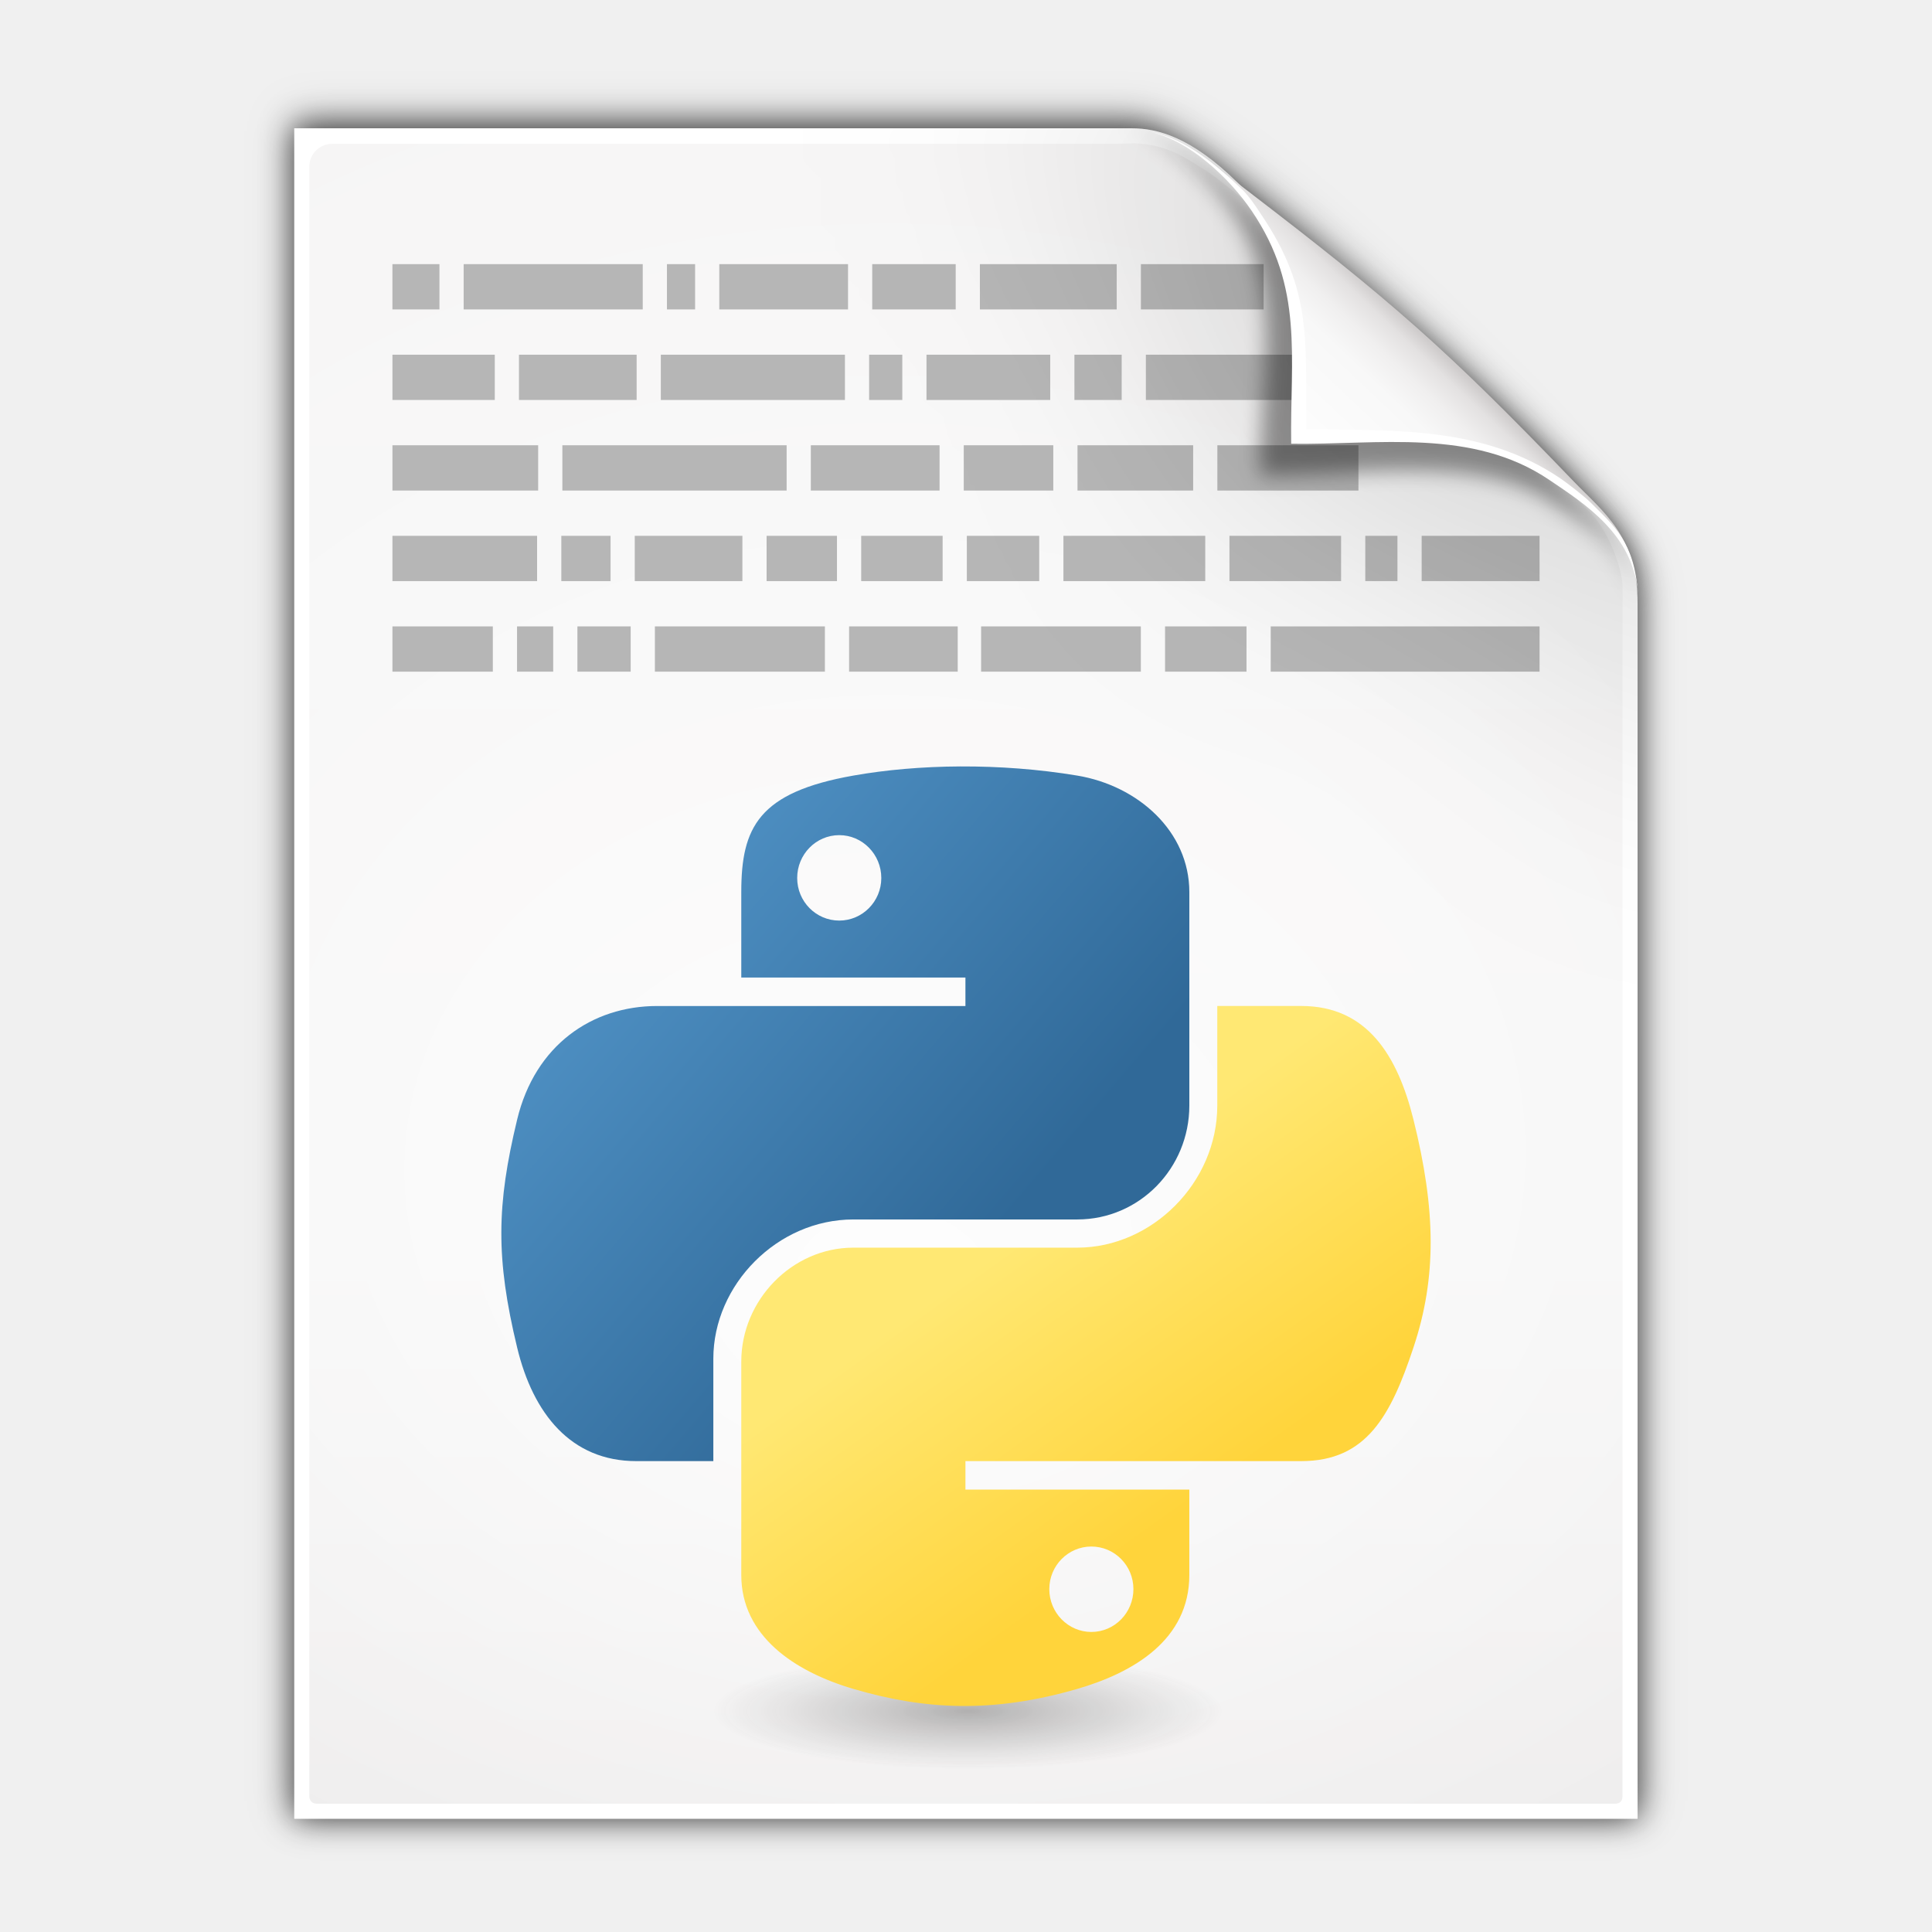
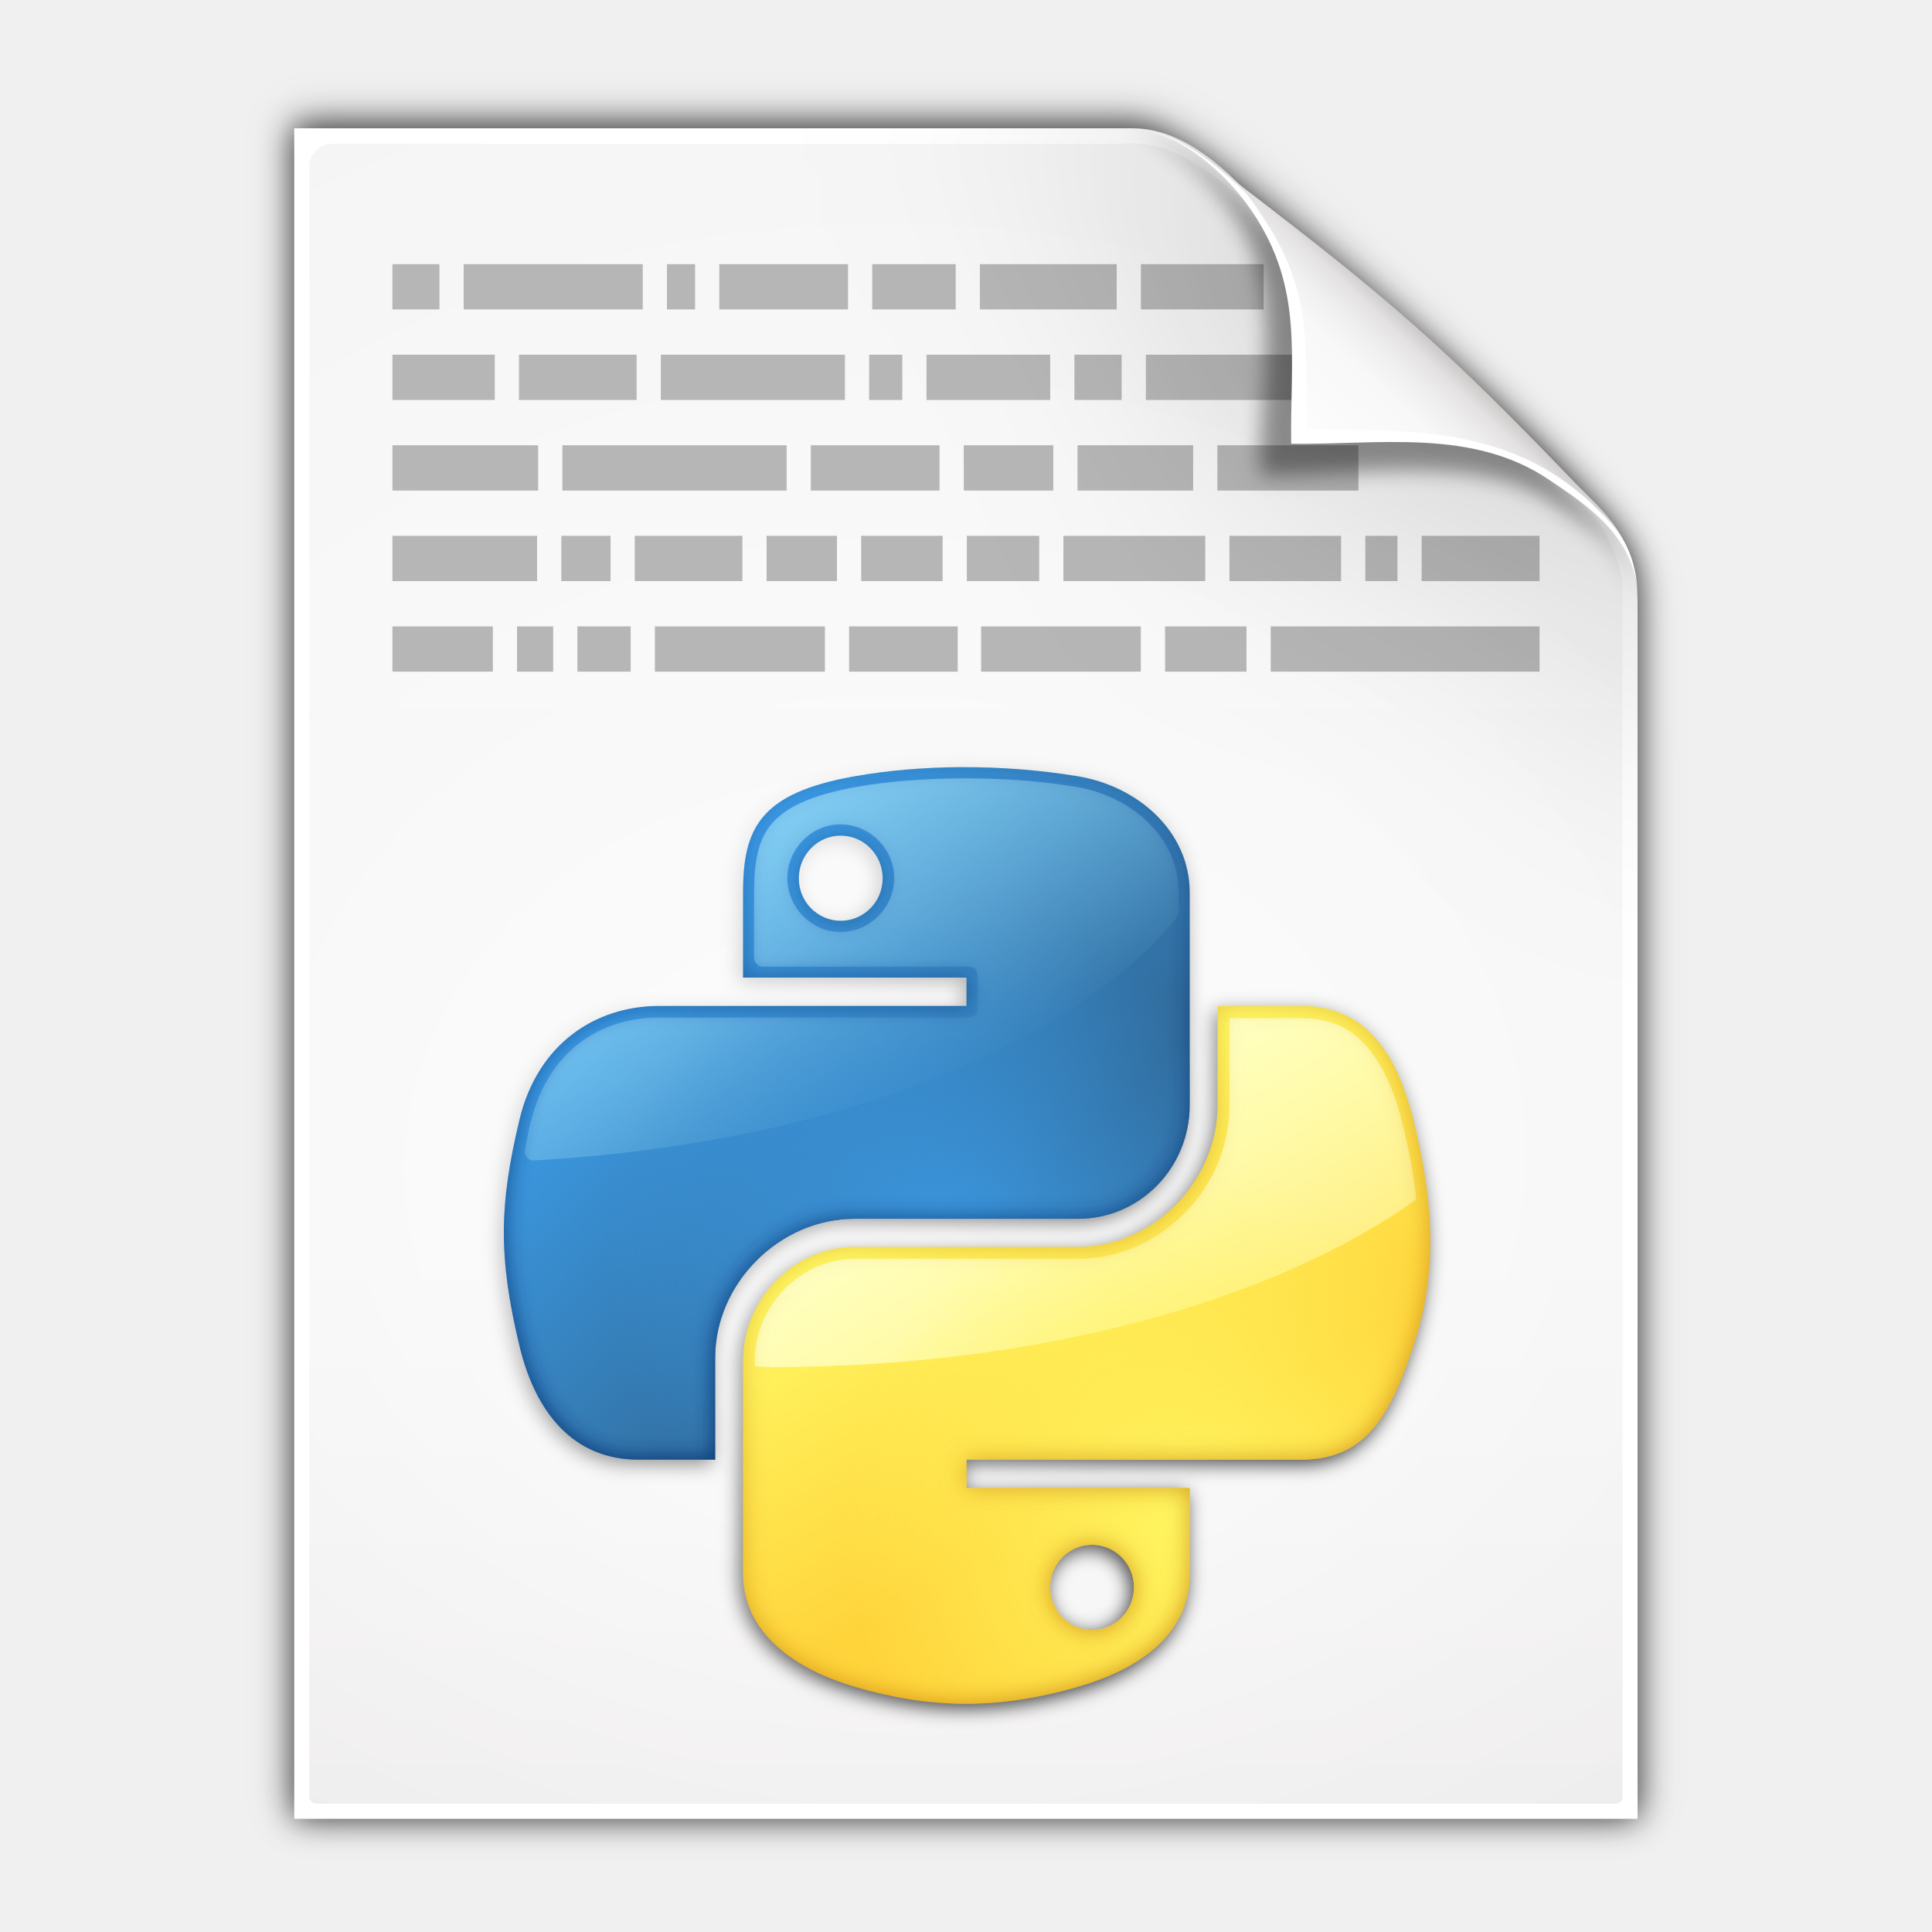
- <svg xmlns="http://www.w3.org/2000/svg" height="256" width="256">
+ <svg xmlns="http://www.w3.org/2000/svg" xmlns:xlink="http://www.w3.org/1999/xlink" height="256" width="256">
  <defs>
    <filter id="filter3834" color-interpolation-filters="sRGB" height="1.064" width="1.081" x="-.04" y="-.032">
      <feGaussianBlur stdDeviation="1.501" />
    </filter>
    <filter id="filter3826" color-interpolation-filters="sRGB" height="1.044" width="1.056" x="-.028" y="-.022">
      <feGaussianBlur stdDeviation="1.036" />
    </filter>
    <linearGradient id="linearGradient4524-4" gradientTransform="matrix(2 0 0 -2 -7.01182 257)" gradientUnits="userSpaceOnUse" x1="72" x2="72" y1="0" y2="116.401">
      <stop offset="0" stop-color="#eeecec" />
      <stop offset=".4" stop-color="#f4f4f4" />
      <stop offset="1" stop-color="#f6f5f5" />
    </linearGradient>
    <filter id="filter1164" color-interpolation-filters="sRGB" height="1.096" width="1.09" x="-.045" y="-.048">
      <feGaussianBlur stdDeviation=".65" />
    </filter>
    <radialGradient id="radialGradient5988-0" cx="64" cy="64.004" fx="63.793" fy="47.275" gradientTransform="matrix(3.368421 .1685904 .1377268 -2.751769 -103.4058 294.3265)" gradientUnits="userSpaceOnUse" r="47.5">
      <stop offset="0" stop-color="#fff" />
      <stop offset="1" stop-color="#fff" stop-opacity="0" />
    </radialGradient>
    <clipPath id="clipPath6093-7">
      <path d="m17 8-0 112h61.5c1.675 0 3.914-.565 7-3.6 8.87-8.725 16.24-13.852 23.499-21.176 2.441-2.463 3.001-4.471 3.001-6.724v-80.5z" />
    </clipPath>
    <filter id="filter6171-8" color-interpolation-filters="sRGB" height="2.022" width="1.956" x="-.478" y="-.511">
      <feGaussianBlur stdDeviation="10.141" />
    </filter>
    <linearGradient id="linearGradient3895-3" gradientTransform="matrix(2.023972 0 0 -2.023972 -.8029 246.9743)" gradientUnits="userSpaceOnUse" x1="86.738" x2="93.19" y1="93.621" y2="100.459">
      <stop offset="0" stop-color="#fcfcfc" />
      <stop offset=".523" stop-color="#f8f8f8" />
      <stop offset=".723" stop-color="#f0efef" />
      <stop offset=".89" stop-color="#e3e1e1" />
      <stop offset="1" stop-color="#cecbcb" />
    </linearGradient>
-     <radialGradient id="radialGradient1480" cx="61.519" cy="132.286" gradientTransform="matrix(.00000002 -.239947 1.054668 .00000038 -78.10943 134.154)" gradientUnits="userSpaceOnUse" r="29.037">
-       <stop offset="0" stop-opacity=".625" />
-       <stop offset="1" stop-color="#2f2f2f" stop-opacity="0" />
-     </radialGradient>
-     <linearGradient id="linearGradient1478" gradientTransform="matrix(.562541 0 0 .567972 -9.399749 -5.305317)" gradientUnits="userSpaceOnUse" x1="26.649" x2="135.665" y1="20.604" y2="114.398">
-       <stop offset="0" stop-color="#5a9fd4" />
+     <linearGradient id="linearGradient4104" gradientUnits="userSpaceOnUse" x1="184.255" x2="150.101" y1="90.566" y2="47.256">
+       <stop offset="0" />
+       <stop offset="1" stop-opacity="0" />
+     </linearGradient>
+     <filter id="filter3866" height="1.049" width="1.05" x="-.025" y="-.025">
+       <feGaussianBlur stdDeviation=".423" />
+     </filter>
+     <linearGradient id="linearGradient4106" gradientTransform="matrix(.2070729 0 0 .209072 138.5223 41.50698)" gradientUnits="userSpaceOnUse" x1="61.256" x2="135.665" y1="40.7" y2="114.398">
+       <stop offset="0" stop-color="#3ea3f0" />
      <stop offset="1" stop-color="#306998" />
    </linearGradient>
-     <linearGradient id="linearGradient1475" gradientTransform="matrix(.562541 0 0 .567972 -9.399749 -5.305317)" gradientUnits="userSpaceOnUse" x1="150.961" x2="112.031" y1="192.352" y2="137.273">
+     <linearGradient id="linearGradient4108" gradientTransform="matrix(.2070729 0 0 .209072 138.5223 41.50698)" gradientUnits="userSpaceOnUse" x1="150.468" x2="115.653" y1="175.342" y2="114.554">
      <stop offset="0" stop-color="#ffd43b" />
-       <stop offset="1" stop-color="#ffe873" />
+       <stop offset="1" stop-color="#fff762" />
    </linearGradient>
+     <linearGradient id="linearGradient4110" gradientUnits="userSpaceOnUse" x1="159.143" x2="173.467" y1="29.939" y2="54.75">
+       <stop offset="0" stop-color="#c3fbff" />
+       <stop offset="1" stop-color="#c3fbff" stop-opacity="0" />
+     </linearGradient>
+     <linearGradient id="linearGradient4112" gradientUnits="userSpaceOnUse" x1="172.794" x2="185.519" y1="57.942" y2="79.982">
+       <stop offset="0" stop-color="#ffffc3" />
+       <stop offset="1" stop-color="#ffffc3" stop-opacity="0" />
+     </linearGradient>
+     <radialGradient id="radialGradient4114" cx="163.687" cy="67.546" gradientTransform="matrix(1 0 0 1.009732 0 -.594699)" gradientUnits="userSpaceOnUse" r="15.146" xlink:href="#linearGradient3910" />
+     <linearGradient id="linearGradient3910">
+       <stop offset="0" stop-color="#3c9ae3" />
+       <stop offset="1" stop-color="#3c9ae3" stop-opacity="0" />
+     </linearGradient>
+     <radialGradient id="radialGradient4116" cx="174.282" cy="78.914" gradientTransform="matrix(1 0 0 1.015407 0 -1.105852)" gradientUnits="userSpaceOnUse" r="15.177" xlink:href="#linearGradient3920" />
+     <linearGradient id="linearGradient3920">
+       <stop offset="0" stop-color="#fff660" />
+       <stop offset="1" stop-color="#fff660" stop-opacity="0" />
+     </linearGradient>
+     <linearGradient id="linearGradient4118" gradientUnits="userSpaceOnUse" x1="260.324" x2="260.324" y1="74.543" y2="35.284">
+       <stop offset="0" stop-color="#00296b" />
+       <stop offset="1" stop-color="#00296b" stop-opacity="0" />
+     </linearGradient>
+     <clipPath id="clipPath3978">
+       <path d="m261.006 45.815c-1.687.008-3.299.152-4.716.403-4.177.738-4.935 2.282-4.935 5.13v3.762h9.87v1.254h-9.87-3.704c-2.868 0-5.38 1.724-6.166 5.004-.906 3.759-.946 6.105 0 10.031.702 2.922 2.377 5.004 5.245 5.004h3.393v-4.509c0-3.258 2.819-6.131 6.166-6.131h9.858c2.744 0 4.935-2.259 4.935-5.015v-9.398c0-2.675-2.256-4.684-4.935-5.13-1.695-.282-3.455-.41-5.142-.403zm-5.337 3.025c1.019 0 1.852.846 1.852 1.887 0 1.037-.833 1.875-1.852 1.875-1.023 0-1.852-.838-1.852-1.875 0-1.04.829-1.887 1.852-1.887z" />
+     </clipPath>
+     <radialGradient cx="163.687" cy="67.546" gradientTransform="matrix(1 0 0 1.009732 96.75 -.594699)" gradientUnits="userSpaceOnUse" r="15.146" xlink:href="#linearGradient3910" />
+     <filter id="filter4016" height="1.048" width="1.051" x="-.025" y="-.024">
+       <feGaussianBlur stdDeviation=".425" />
+     </filter>
+     <linearGradient id="linearGradient4120" gradientUnits="userSpaceOnUse" x1="269.48" x2="250.102" y1="84.024" y2="50.461">
+       <stop offset="0" stop-color="#bd7200" />
+       <stop offset="1" stop-color="#bd7200" stop-opacity="0" />
+     </linearGradient>
+     <clipPath id="clipPath4058">
+       <path d="m272.314 56.363v4.383c0 3.398-2.881 6.258-6.166 6.258h-9.858c-2.7 0-4.935 2.311-4.935 5.015v9.398c0 2.675 2.326 4.248 4.935 5.015 3.124.919 6.12 1.085 9.858 0 2.485-.719 4.935-2.167 4.935-5.015v-3.762h-9.858v-1.254h9.858 4.935c2.868 0 3.937-2.001 4.935-5.004 1.03-3.092.987-6.065 0-10.031-.709-2.856-2.063-5.004-4.935-5.004zm-5.545 23.8c1.023 0 1.852.838 1.852 1.875 0 1.04-.829 1.887-1.852 1.887-1.019 0-1.852-.846-1.852-1.887 0-1.037.833-1.875 1.852-1.875z" />
+     </clipPath>
+     <radialGradient cx="174.282" cy="78.914" gradientTransform="matrix(1 0 0 1.015407 96.75 -1.105852)" gradientUnits="userSpaceOnUse" r="15.177" xlink:href="#linearGradient3920" />
+     <filter id="filter4068" height="1.058" width="1.061" x="-.031" y="-.029">
+       <feGaussianBlur stdDeviation=".534" />
+     </filter>
  </defs>
  <path d="m-128.811-19.056v112h56.188c5.115-.238 32.613-27.078 32.775-30.612.081-25.127.037-56.259.037-81.388z" filter="url(#filter3834)" opacity=".262" transform="matrix(2 0 0 -2 296.6104 201.8879)" />
  <path d="m-128.811-19.556v112.2h55.746c3.099 0 24.71-18.512 30.004-24.7 1.603-1.873 3.25-3.038 3.25-7.2v-80.3z" fill-opacity=".701" filter="url(#filter3826)" transform="matrix(2 0 0 -2 296.6104 201.8879)" />
  <path d="m38.988 241v-224h111c3.351 0 7.829 1.129 14 7.2 17.74 17.45 32.481 27.704 46.998 42.352 4.881 4.925 6.002 8.942 6.002 13.448v161z" fill="#fff" stroke-width="2" />
  <path d="m41.988 239c-.68 0-1-.469-1-1v-215.937c0-1.643 1.359-3 3-3h103.375c.106 0 1.621-.047 3-.063 3.555.08 6.264 1.507 8.712 3.187 2.104.582 33.3 27.239 51.542 45.618 2.725 2.745 4.371 7.896 4.371 9.791l0 160.404c0 .645-.326 1-1 1z" fill="url(#linearGradient4524-4)" stroke-width="2" />
  <path d="m41.988 239c-.68 0-1-.469-1-1v-215.937c0-1.643 1.359-2.999 3-3l105-.063c.106-0 6.548.016 7.927-0 13.082 9.007 37.275 31.907 55.165 49.91 2.954 3.313.915.74 2.908 3.215l0 165.875c0 .645-.326 1-1 1z" fill="url(#radialGradient5988-0)" opacity=".847" stroke-width="2" />
  <path d="m168.377 86h35.623m-49.623 0h10.791m-35.168 0h21.168m-38.658 0h14.393m-40.127 0h22.527m-32.793 0h7.059m-15.059 0h4.793m-21.303 0h13.303m5.865-12h-19.168m28.902 0h-6.525m23.994 0h-14.262m26.793 0h-9.324m23.324 0h-10.791m23.59 0h-9.59m31.59 0h-18.793m36.793 0h-14.793m22.26 0h-4.26m23.092 0h-15.623m-27.07-12h18.693m-37.225 0h15.324m-30.395 0h11.863m-32.129 0h17.059m-49.982 0h29.717m-52.232 0h19.309m-5.748-12h-13.561m32.357 0h-15.59m43.191 0h-24.395m31.996 0h-4.395m23.996 0h-16.395m25.863 0h-6.262m29.73 0h-20.262m-.658-12h16.262m-19.469 0h-18.127m-14.268 0h11.059m-31.324 0h17.059m-23.994 0h3.729m-30.666 0h23.73m-33.17 0h6.232" fill="none" stroke="#b6b6b6" stroke-width="6" />
  <path d="m-39.811 59.947c0 4.465-3.067 5.979-5.55 7.662-5.109 3.465-13.669 1.757-19.45 1.838-.081 5.781 1.723 12.232-1.742 17.34-1.684 2.482-4.848 5.66-7.758 5.66 2.318 0 4.743-1.335 7.584-4.085 9.142-8.849 14.367-11.135 22.673-20.298 1.919-2.117 4.243-3.642 4.243-8.118z" filter="url(#filter1164)" opacity=".4" transform="matrix(2 0 0 -2 296.6104 201.8879)" />
  <path clip-path="url(#clipPath6093-7)" d="m114.4 82.503c0 4.465-4.997 12.61-7.48 14.294-5.109 3.465-12.739 1.525-18.52 1.606-.081 5.781 1.966 11.305-1.499 16.413-1.684 2.482-9.791 8.687-12.701 8.687-2.091 1.534 3.488 8.211 6.735 5.32 9.502-8.461 35.132-30.023 43.351-39.263 2.04-2.294-4.905-9.845-9.886-7.057z" filter="url(#filter6171-8)" opacity=".277" transform="matrix(2 0 0 -2 -7.01182 257)" />
  <path d="m216.988 79.994c0-8.931-5.595-12.82-10.559-16.187-10.217-6.93-21.878-6.651-33.441-6.813-.162-11.562.332-19.009-6.598-29.226-3.367-4.964-10.581-10.774-16.402-10.774 4.636 0 8.888 3.363 15.168 8.17 19.079 14.601 26.409 20.969 43.346 38.595 3.959 4.12 8.486 7.284 8.486 16.235z" fill="url(#linearGradient3895-3)" />
  <path d="m217.026 78.575c-.633-7.798-7.046-11.806-11.7-14.963-10.217-6.93-22.675-4.65-34.237-4.812-.162-11.562 1.705-20.633-5.225-30.85-2.946-4.344-8.199-9.32-13.525-10.5 3.961.725 7.77 3.323 12.537 7.938.678.777 1.149 1.358 2.212 3 6.93 10.217 5.847 16.931 6.009 28.494 11.562.162 23.436-.424 33.653 6.506.931.631 3.188 2.376 4.013 3.2 3.073 3.073 5.803 5.227 6.263 11.988zm-64.688-61.125c-.315-.07-.627-.083-.938-.125.314.034.621.067.938.125z" fill="#fff" />
-   <g transform="matrix(1.107757 0 0 1.107757 60.23628 94.46873)">
-     <ellipse cx="61.408" cy="119.393" fill="url(#radialGradient1480)" opacity=".444" rx="35.931" ry="6.967" />
-     <path d="m60.51 6.398c-4.584.021-8.961.412-12.812 1.094-11.346 2.005-13.406 6.2-13.406 13.938v10.219h26.812v3.406h-26.812-10.062c-7.792 0-14.616 4.684-16.75 13.594-2.462 10.213-2.571 16.586 0 27.25 1.906 7.938 6.458 13.594 14.25 13.594h9.219v-12.25c0-8.85 7.657-16.656 16.75-16.656h26.781c7.455 0 13.406-6.138 13.406-13.625v-25.531c0-7.266-6.13-12.725-13.406-13.938-4.606-.767-9.385-1.115-13.969-1.094zm-14.5 8.219c2.77 0 5.031 2.299 5.031 5.125-0 2.816-2.262 5.094-5.031 5.094-2.779-0-5.031-2.277-5.031-5.094-0-2.826 2.252-5.125 5.031-5.125z" fill="url(#linearGradient1478)" />
-     <path d="m91.229 35.054v11.906c0 9.231-7.826 17-16.75 17h-26.781c-7.336 0-13.406 6.278-13.406 13.625v25.531c0 7.266 6.319 11.54 13.406 13.625 8.487 2.496 16.626 2.947 26.781 0 6.75-1.954 13.406-5.888 13.406-13.625v-10.219h-26.781v-3.406h26.781 13.406c7.792 0 10.696-5.435 13.406-13.594 2.799-8.399 2.68-16.476 0-27.25-1.926-7.757-5.604-13.594-13.406-13.594zm-15.062 64.656c2.779 0 5.031 2.277 5.031 5.094-0 2.826-2.252 5.125-5.031 5.125-2.77 0-5.031-2.299-5.031-5.125 0-2.816 2.262-5.094 5.031-5.094z" fill="url(#linearGradient1475)" />
+   <g transform="matrix(3 0 0 3 -365.3561 -35.79597)">
+     <path d="m164.1 46.013c-1.687.008-3.301.155-4.719.406-4.177.738-4.938 2.277-4.938 5.125v3.781h9.875v1.25h-9.875-3.688c-2.868 0-5.371 1.72-6.156 5-.906 3.759-.946 6.106 0 10.031.702 2.922 2.35 5 5.219 5h3.406v-4.5c0-3.258 2.809-6.156 6.156-6.156h9.875c2.744 0 4.938-2.244 4.938-5v-9.406c0-2.675-2.259-4.679-4.938-5.125-1.695-.282-3.469-.414-5.156-.406zm-5.344 3.031c1.019 0 1.875.835 1.875 1.875 0 1.037-.856 1.875-1.875 1.875-1.023 0-1.844-.838-1.844-1.875 0-1.04.821-1.875 1.844-1.875zm16.656 7.531v4.375c0 3.398-2.871 6.25-6.156 6.25h-9.875c-2.7 0-4.938 2.327-4.938 5.031v9.375c0 2.675 2.329 4.264 4.938 5.031 3.124.919 6.137 1.085 9.875 0 2.485-.719 4.938-2.183 4.938-5.031v-3.75h-9.875v-1.25h9.875 4.938c2.868 0 3.909-1.997 4.906-5 1.03-3.092.987-6.065 0-10.031-.709-2.856-2.034-5-4.906-5zm-5.531 23.781c1.023 0 1.844.838 1.844 1.875 0 1.04-.821 1.906-1.844 1.906-1.019 0-1.875-.866-1.875-1.906 0-1.037.856-1.875 1.875-1.875z" fill="url(#linearGradient4104)" filter="url(#filter3866)" />
+     <path d="m164.256 45.815c-1.687.008-3.299.152-4.716.403-4.177.738-4.935 2.282-4.935 5.13v3.762h9.87v1.254h-9.87-3.704c-2.868 0-5.38 1.724-6.166 5.004-.906 3.759-.946 6.105 0 10.031.702 2.922 2.377 5.004 5.245 5.004h3.393v-4.509c0-3.258 2.819-6.131 6.166-6.131h9.858c2.744 0 4.935-2.259 4.935-5.015v-9.398c0-2.675-2.256-4.684-4.935-5.13-1.695-.282-3.455-.41-5.142-.403zm-5.337 3.025c1.019 0 1.852.846 1.852 1.887 0 1.037-.833 1.875-1.852 1.875-1.023 0-1.852-.838-1.852-1.875 0-1.04.829-1.887 1.852-1.887z" fill="url(#linearGradient4106)" />
+     <path d="m175.564 56.363v4.383c0 3.398-2.881 6.258-6.166 6.258h-9.858c-2.7 0-4.935 2.311-4.935 5.015v9.398c0 2.675 2.326 4.248 4.935 5.015 3.124.919 6.12 1.085 9.858 0 2.485-.719 4.935-2.167 4.935-5.015v-3.762h-9.858v-1.254h9.858 4.935c2.868 0 3.937-2.001 4.935-5.004 1.03-3.092.987-6.065 0-10.031-.709-2.856-2.063-5.004-4.935-5.004zm-5.545 23.8c1.023 0 1.852.838 1.852 1.875 0 1.04-.829 1.887-1.852 1.887-1.019 0-1.852-.846-1.852-1.887 0-1.037.833-1.875 1.852-1.875z" fill="url(#linearGradient4108)" />
+     <path d="m164.25 46.312c-1.657.008-3.235.129-4.625.375-2.039.36-3.147.919-3.75 1.625-.601.703-.781 1.653-.781 3.031v2.906c0.0.196.179.375.375.375h9c.372 0 .502.131.502.5v1.25c0 .306-.08.5-.502.5h-9.875-3.688c-2.645 0-4.908 1.513-5.656 4.562-.002.01.002.021 0 .031-.001.004-.03-.004-.031 0-0.0.01-0.0.021 0 .031-.107.443-.172.871-.25 1.25-.039.227.177.46.406.438 12.83-.723 23.546-4.85 28.375-10.719.06-.068.094-.159.094-.25v-.875c0-2.401-2.047-4.242-4.531-4.656-1.668-.278-3.405-.383-5.062-.375zm-5.344 2.031c1.286 0 2.375 1.067 2.375 2.375 0 1.307-1.087 2.375-2.375 2.375-1.287 0-2.344-1.085-2.344-2.375 0-1.292 1.059-2.375 2.344-2.375z" fill="url(#linearGradient4110)" />
+     <path d="m176.092 56.906v3.844c0 3.697-3.096 6.781-6.688 6.781h-9.875c-2.396 0-4.406 2.088-4.406 4.5v.25c.263.003.517.031.781.031 11.765 0 22.175-2.924 28.438-7.406-.116-1.06-.318-2.172-.625-3.406-.343-1.381-.862-2.549-1.562-3.344s-1.571-1.25-2.875-1.25z" fill="url(#linearGradient4112)" />
+     <path d="m164.256 45.815c-1.687.008-3.299.152-4.716.403-4.177.738-4.935 2.282-4.935 5.13v3.762h9.87v1.254h-9.87-3.704c-2.868 0-5.38 1.724-6.166 5.004-.906 3.759-.946 6.105 0 10.031.702 2.922 2.377 5.004 5.245 5.004h3.393v-4.509c0-3.258 2.819-6.131 6.166-6.131h9.858c2.744 0 4.935-2.259 4.935-5.015v-9.398c0-2.675-2.256-4.684-4.935-5.13-1.695-.282-3.455-.41-5.142-.403zm-5.337 3.025c1.019 0 1.852.846 1.852 1.887 0 1.037-.833 1.875-1.852 1.875-1.023 0-1.852-.838-1.852-1.875 0-1.04.829-1.887 1.852-1.887z" fill="url(#radialGradient4114)" />
+     <path d="m175.564 56.363v4.383c0 3.398-2.881 6.258-6.166 6.258h-9.858c-2.7 0-4.935 2.311-4.935 5.015v9.398c0 2.675 2.326 4.248 4.935 5.015 3.124.919 6.12 1.085 9.858 0 2.485-.719 4.935-2.167 4.935-5.015v-3.762h-9.858v-1.254h9.858 4.935c2.868 0 3.937-2.001 4.935-5.004 1.03-3.092.987-6.065 0-10.031-.709-2.856-2.063-5.004-4.935-5.004zm-5.545 23.8c1.023 0 1.852.838 1.852 1.875 0 1.04-.829 1.887-1.852 1.887-1.019 0-1.852-.846-1.852-1.887 0-1.037.833-1.875 1.852-1.875z" fill="url(#radialGradient4116)" />
+     <path clip-path="url(#clipPath3978)" d="m263.873 42.253c-1.695.008-6.77-1.923-8.197-1.671-2.104.372-17.774-1.8-18.519-.926s8.508 9.5 8.45 10.936l-.133 3.295v.125h.125l-6.589.442 4.11.704.313-.354-1.876.088c-2.925.138-2.508 1.875-3.307 5.213-.909 3.772-.906 7.834.044 11.773.355 1.479-.505 5.175.385 6.087s4.103 4.207 5.476 3.678l5.395-2.077 8.288 2.254v-.156l.133-7.461c.056-3.171 2.21-1.612 4.851-3.525l3.599-2.607c2.289-1.658 6.511-.922 7.272-3.654l3.58-12.853c.74-2.658-3.841-8.758-6.578-9.215-1.705-.284-5.127-.105-6.823-.097zm-2.873 3.715c1.679-.008 3.439.126 5.125.406 2.62.437 4.812 2.378 4.812 4.969v9.406c0 2.676-2.119 4.875-4.781 4.875h-9.875c-3.433 0-6.312 2.937-6.312 6.281v4.344h-3.25c-1.398 0-2.473-.484-3.312-1.344s-1.435-2.089-1.781-3.531c-.943-3.911-.903-6.222 0-9.969.772-3.221 3.223-4.906 6.031-4.906h3.688 9.875.156v-.125-1.25-.156h-.156-9.719v-3.625c0-1.411.197-2.455.875-3.25s1.865-1.353 3.938-1.719c1.408-.249 3.008-.398 4.688-.406zm-5.344 2.719c-1.106 0-2 .911-2 2.031 0 1.117.895 2.031 2 2.031 1.102 0 2-.914 2-2.031 0-1.12-.898-2.031-2-2.031z" fill="url(#linearGradient4118)" filter="url(#filter4016)" opacity=".72" transform="translate(-96.74791)" />
+     <path clip-path="url(#clipPath4058)" d="m247 49v44.5h42v-44.5zm25.312 7.375h3.719c2.872 0 4.197 2.144 4.906 5 .987 3.966 1.03 6.94 0 10.031-.998 3.003-2.038 5-4.906 5h-4.938-9.875v1.25h9.875v3.75c0 2.848-2.453 4.312-4.938 5.031-3.738 1.085-6.751.919-9.875 0-2.609-.767-4.938-2.356-4.938-5.031v-9.375c0-2.704 2.237-5.031 4.938-5.031h9.875c3.285 0 6.156-2.852 6.156-6.25zm-5.531 23.781c-1.019 0-1.875.838-1.875 1.875 0 1.04.856 1.906 1.875 1.906 1.023 0 1.844-.866 1.844-1.906 0-1.037-.821-1.875-1.844-1.875z" fill="url(#linearGradient4120)" filter="url(#filter4068)" opacity=".72" transform="translate(-96.75)" />
  </g>
</svg>
